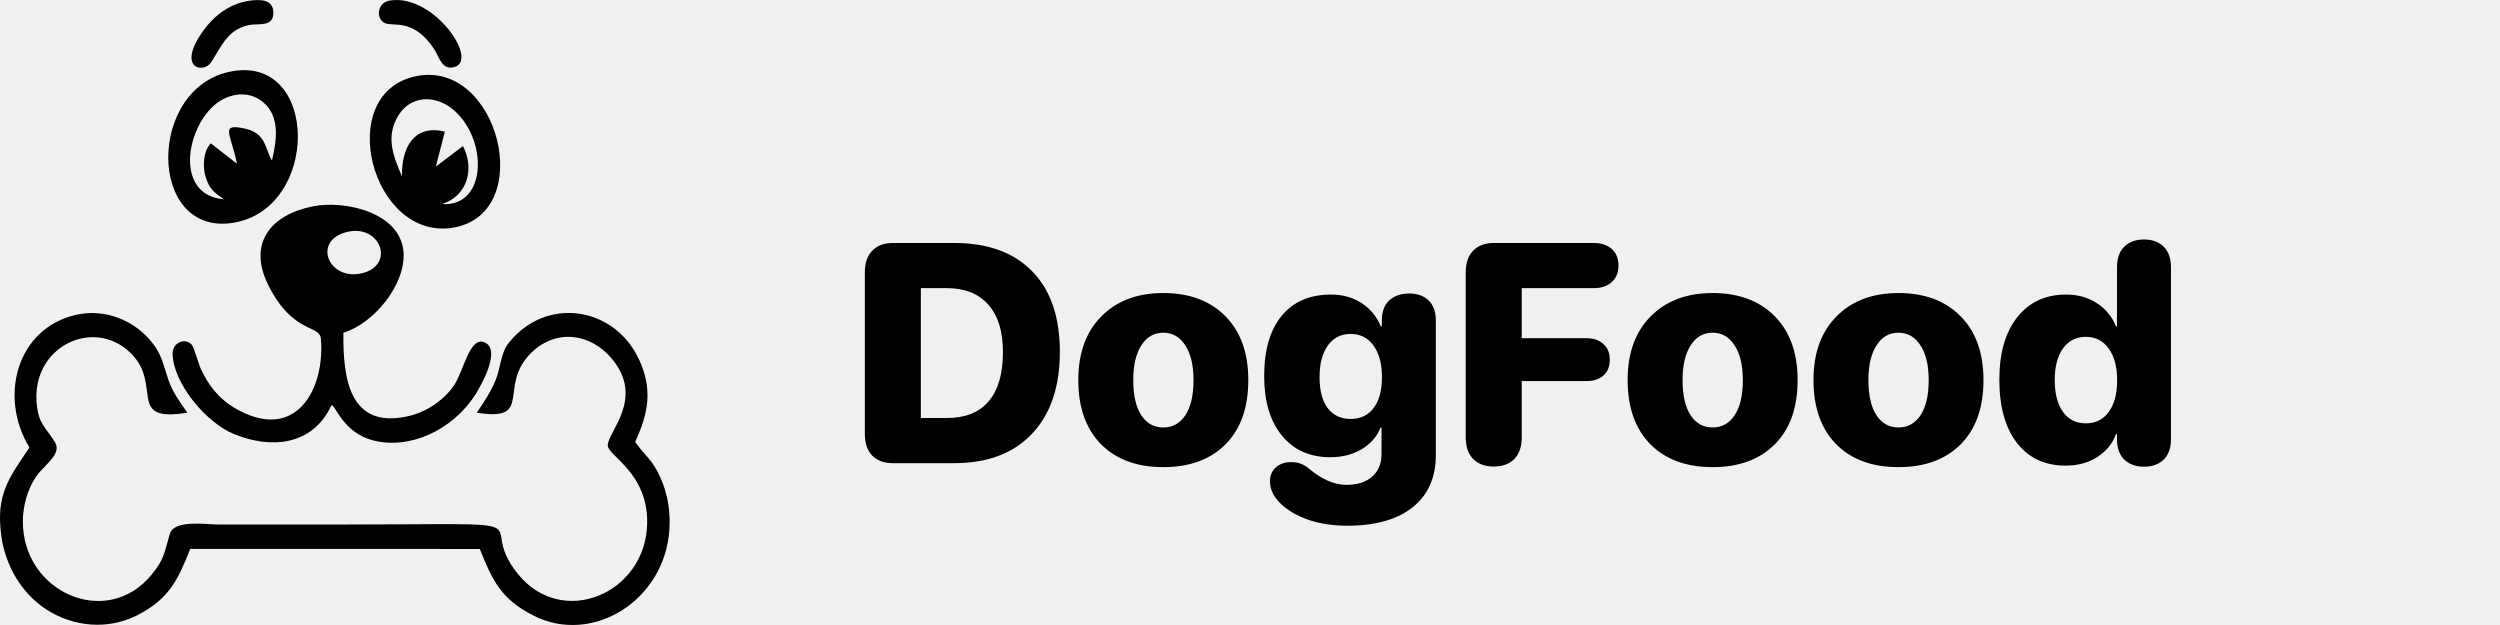
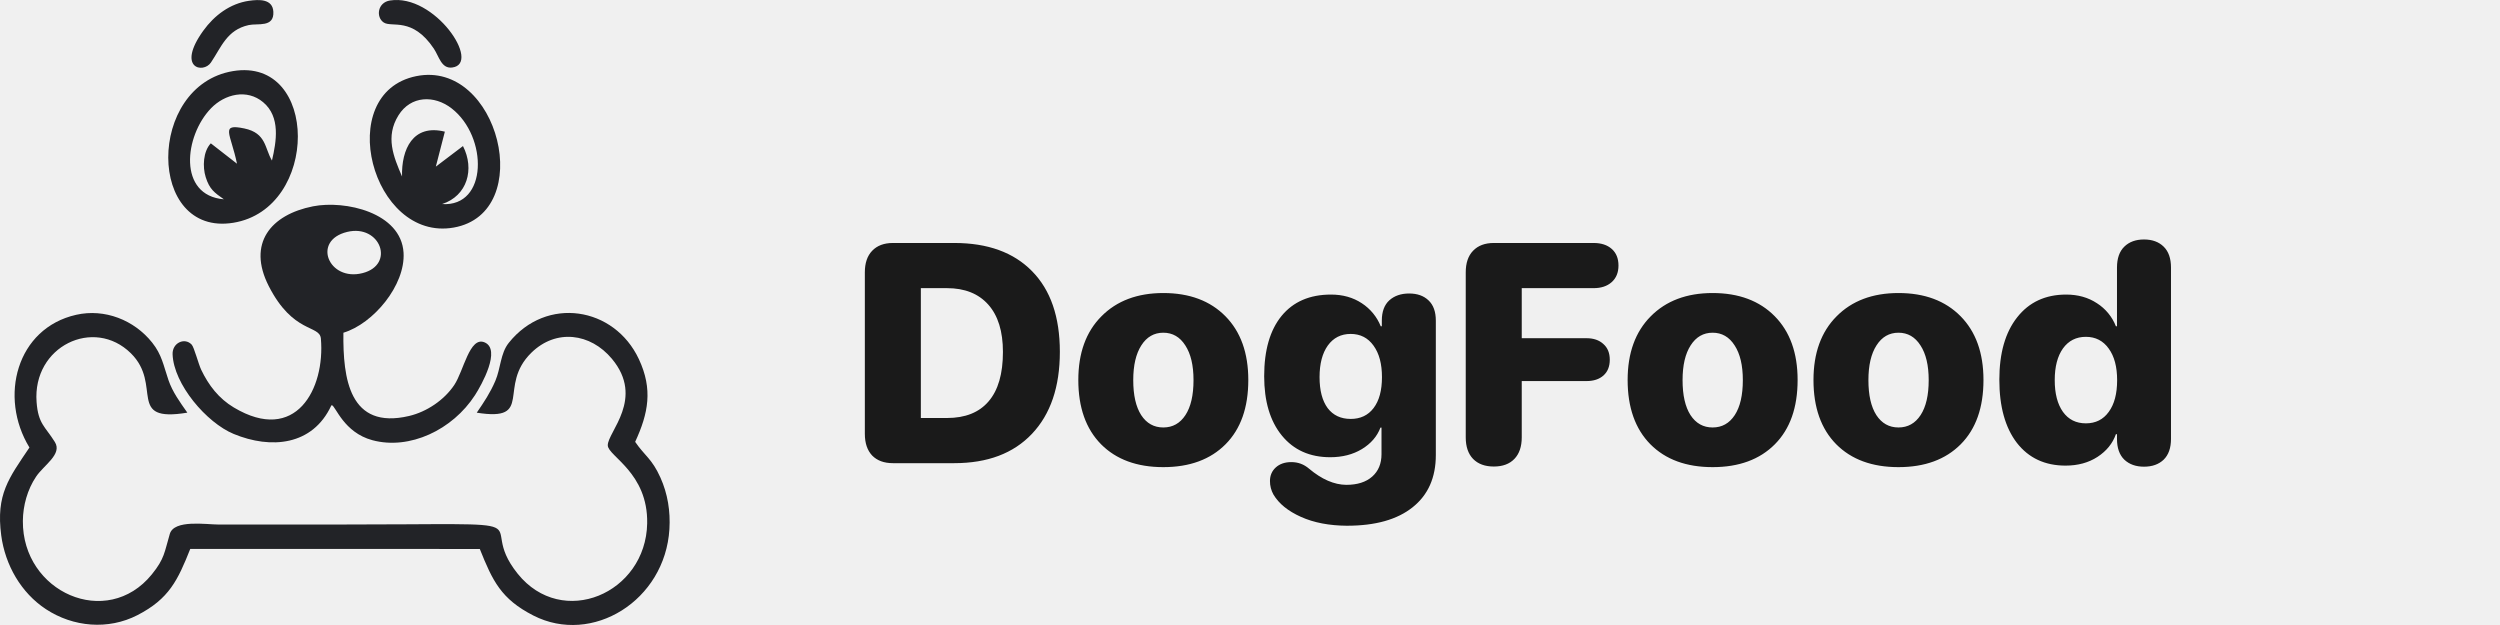
- <svg xmlns="http://www.w3.org/2000/svg" width="224" height="56" viewBox="0 0 224 56">
-   <g clip-path="url(#clip0_2408_2208)">
-     <path fill-rule="evenodd" clip-rule="evenodd" d="M2.638 40.097C0.798 42.837 -0.378 44.292 0.111 47.977C0.463 50.623 1.886 53.117 4.116 54.582C6.558 56.188 9.696 56.466 12.32 55.114C15.15 53.654 15.926 51.999 17.046 49.184L42.99 49.188C44.137 52.055 44.897 53.671 47.787 55.15C53.058 57.847 59.594 53.819 59.98 47.406C60.076 45.814 59.828 44.246 59.174 42.791C58.412 41.094 57.782 40.865 56.911 39.591C58.098 37.018 58.507 34.881 57.243 32.179C55.043 27.475 48.95 26.499 45.583 30.723C44.829 31.668 44.865 33.005 44.382 34.127C43.918 35.206 43.372 36.022 42.717 36.976C47.91 37.804 44.523 34.615 47.618 31.596C49.827 29.443 52.9 29.841 54.825 32.146C57.799 35.708 54.427 38.727 54.457 39.906C54.481 40.876 58.071 42.352 57.987 46.894C57.87 53.182 50.374 56.373 46.386 51.407C42.254 46.262 50.636 46.999 29.912 46.999H19.599C18.486 46.999 15.603 46.528 15.215 47.838C14.73 49.474 14.755 50.048 13.603 51.466C9.573 56.429 1.993 53.061 2.049 46.676C2.061 45.288 2.459 43.862 3.232 42.709C3.935 41.661 5.597 40.7 4.919 39.609C4.042 38.199 3.426 37.999 3.278 36.027C2.902 31.018 8.416 28.389 11.725 31.652C14.612 34.499 11.262 37.887 16.786 36.974C16.126 36.036 15.456 35.117 15.092 34.051C14.644 32.741 14.51 31.794 13.632 30.693C12.017 28.669 9.377 27.631 6.83 28.205C1.487 29.41 -0.13 35.565 2.638 40.097Z" />
-     <path fill-rule="evenodd" clip-rule="evenodd" d="M31.113 20.778C34.068 20.068 35.444 23.717 32.481 24.472C29.456 25.242 27.906 21.547 31.113 20.778ZM29.677 36.348L29.734 36.301C30.089 36.419 30.808 38.751 33.363 39.441C36.697 40.342 40.553 38.516 42.563 35.4C43.139 34.506 44.937 31.306 43.411 30.673C42.076 30.12 41.548 33.228 40.704 34.493C39.798 35.85 38.226 36.902 36.653 37.272C31.293 38.534 30.72 33.902 30.769 29.812C33.442 29.011 36.335 25.559 36.159 22.643C35.941 19.033 30.911 17.921 28.045 18.486C24.267 19.232 22.132 21.8 24.075 25.623C26.265 29.927 28.643 29.085 28.751 30.337C29.141 34.837 26.509 39.834 20.948 36.509C19.609 35.708 18.694 34.529 18.027 33.129C17.779 32.609 17.394 31.112 17.175 30.877C16.546 30.206 15.428 30.719 15.464 31.739C15.559 34.432 18.514 37.881 20.939 38.882C24.279 40.262 28.004 39.932 29.677 36.349V36.348ZM36.023 15.816C35.254 14.029 34.51 12.251 35.704 10.332C36.804 8.565 38.911 8.502 40.469 9.715C43.731 12.252 43.727 18.559 39.609 18.284C41.866 17.55 42.545 15.17 41.483 13.086L39.05 14.93L39.859 11.797C36.992 11.085 35.956 13.387 36.023 15.815V15.816ZM37.293 6.823C29.823 8.343 33.311 21.692 40.657 20.389C48.097 19.069 44.684 5.319 37.293 6.823ZM21.235 14.669L18.889 12.843C18.2 13.566 18.141 14.941 18.429 15.864C18.772 16.963 19.209 17.258 20.059 17.857C15.911 17.514 16.515 12.166 18.912 9.697C20.142 8.431 22.122 7.937 23.58 9.16C25.147 10.472 24.767 12.682 24.367 14.385C23.712 13.295 23.876 11.925 21.893 11.51C19.686 11.049 20.673 11.948 21.235 14.669ZM20.88 6.37C13.12 7.654 13.153 21.22 20.905 19.96C28.637 18.702 28.602 5.093 20.88 6.37ZM34.938 0.046C33.824 0.226 33.666 1.539 34.381 2.015C35.106 2.497 36.939 1.48 38.868 4.351C39.342 5.057 39.542 6.171 40.513 6.05C43.176 5.718 38.947 -0.6 34.938 0.046ZM22.32 0.07C20.606 0.317 19.2 1.382 18.208 2.76C15.788 6.129 18.213 6.62 18.899 5.602C19.836 4.212 20.33 2.677 22.283 2.247C23.093 2.069 24.565 2.493 24.493 1.057C24.433 -0.125 23.176 -0.053 22.319 0.071L22.32 0.07Z" />
-     <path d="M80.006 41.5C79.213 41.5 78.593 41.272 78.146 40.816C77.709 40.352 77.49 39.704 77.49 38.875V24.396C77.49 23.567 77.709 22.924 78.147 22.469C78.593 22.004 79.213 21.771 80.006 21.771H85.502C88.501 21.771 90.825 22.615 92.475 24.301C94.134 25.987 94.963 28.393 94.963 31.52C94.963 34.664 94.129 37.116 92.461 38.875C90.802 40.625 88.482 41.5 85.502 41.5H80.006ZM82.508 37.453H84.846C86.486 37.453 87.731 36.956 88.578 35.963C89.435 34.969 89.863 33.493 89.863 31.533C89.863 29.693 89.426 28.279 88.551 27.295C87.676 26.31 86.441 25.818 84.846 25.818H82.508V37.453ZM109.811 39.805C108.452 41.172 106.593 41.855 104.232 41.855C101.872 41.855 100.012 41.172 98.654 39.805C97.296 38.428 96.617 36.51 96.617 34.049C96.617 31.634 97.305 29.733 98.682 28.348C100.058 26.953 101.908 26.256 104.232 26.256C106.575 26.256 108.43 26.949 109.797 28.334C111.164 29.719 111.848 31.624 111.848 34.049C111.848 36.519 111.169 38.438 109.811 39.805ZM102.25 37.193C102.733 37.932 103.394 38.301 104.232 38.301C105.071 38.301 105.732 37.931 106.215 37.193C106.698 36.455 106.939 35.411 106.939 34.063C106.939 32.732 106.693 31.693 106.201 30.945C105.718 30.189 105.062 29.811 104.232 29.811C103.403 29.811 102.747 30.189 102.264 30.945C101.781 31.693 101.539 32.732 101.539 34.062C101.539 35.412 101.776 36.455 102.25 37.193ZM120.693 47.106C119.098 47.096 117.722 46.832 116.564 46.312C115.407 45.793 114.587 45.128 114.104 44.316C113.895 43.945 113.786 43.526 113.789 43.1C113.789 42.607 113.962 42.202 114.309 41.883C114.664 41.563 115.129 41.404 115.703 41.404C116.305 41.404 116.833 41.6 117.289 41.992C118.428 42.949 119.54 43.432 120.625 43.442C121.618 43.442 122.393 43.195 122.949 42.703C123.505 42.211 123.783 41.541 123.783 40.693V38.315H123.688C123.387 39.107 122.831 39.75 122.02 40.242C121.217 40.725 120.274 40.967 119.189 40.967C117.357 40.967 115.913 40.32 114.855 39.025C113.798 37.731 113.27 35.958 113.27 33.707C113.27 31.383 113.789 29.583 114.828 28.307C115.876 27.031 117.353 26.393 119.258 26.393C120.315 26.393 121.236 26.653 122.02 27.172C122.784 27.669 123.376 28.39 123.715 29.236H123.811V28.73C123.811 27.928 124.034 27.322 124.48 26.912C124.936 26.502 125.529 26.297 126.258 26.297C126.987 26.297 127.566 26.502 127.994 26.912C128.432 27.322 128.65 27.928 128.65 28.731V40.775C128.65 42.79 127.958 44.348 126.572 45.451C125.196 46.554 123.236 47.105 120.693 47.105V47.106ZM121.021 37.536C121.896 37.536 122.58 37.212 123.072 36.565C123.574 35.908 123.824 34.983 123.824 33.789C123.824 32.604 123.574 31.665 123.072 30.973C122.571 30.271 121.887 29.92 121.021 29.92C120.156 29.92 119.472 30.266 118.971 30.959C118.479 31.652 118.232 32.595 118.232 33.789C118.232 34.983 118.474 35.909 118.957 36.565C119.449 37.212 120.137 37.535 121.021 37.535V37.536ZM135.691 41.117C135.254 41.573 134.639 41.801 133.846 41.801C133.053 41.801 132.433 41.573 131.986 41.117C131.549 40.661 131.33 40.019 131.33 39.19V24.397C131.33 23.567 131.549 22.924 131.986 22.469C132.433 22.004 133.053 21.771 133.846 21.771H142.787C143.471 21.771 144.013 21.949 144.414 22.305C144.815 22.66 145.016 23.157 145.016 23.795C145.016 24.424 144.811 24.921 144.4 25.285C143.999 25.641 143.462 25.818 142.787 25.818H136.348V30.303H142.145C142.783 30.303 143.288 30.476 143.662 30.823C144.045 31.16 144.236 31.629 144.236 32.23C144.236 32.832 144.049 33.301 143.676 33.639C143.302 33.976 142.792 34.144 142.145 34.144H136.348V39.19C136.348 40.019 136.129 40.661 135.691 41.117ZM159.029 39.805C157.671 41.172 155.812 41.855 153.451 41.855C151.09 41.855 149.231 41.172 147.873 39.805C146.515 38.428 145.836 36.51 145.836 34.049C145.836 31.634 146.524 29.733 147.9 28.348C149.277 26.953 151.127 26.256 153.451 26.256C155.794 26.256 157.648 26.949 159.016 28.334C160.383 29.719 161.066 31.624 161.066 34.049C161.066 36.519 160.387 38.438 159.029 39.805ZM151.469 37.193C151.952 37.932 152.613 38.301 153.451 38.301C154.29 38.301 154.951 37.931 155.434 37.193C155.917 36.455 156.158 35.411 156.158 34.063C156.158 32.732 155.912 31.693 155.42 30.945C154.937 30.189 154.281 29.811 153.451 29.811C152.622 29.811 151.965 30.189 151.482 30.945C150.999 31.693 150.758 32.732 150.758 34.062C150.758 35.412 150.995 36.455 151.469 37.193ZM175.682 39.805C174.324 41.172 172.464 41.855 170.104 41.855C167.743 41.855 165.883 41.172 164.525 39.805C163.167 38.428 162.488 36.51 162.488 34.049C162.488 31.634 163.176 29.733 164.553 28.348C165.929 26.953 167.779 26.256 170.104 26.256C172.446 26.256 174.301 26.949 175.668 28.334C177.035 29.719 177.719 31.624 177.719 34.049C177.719 36.519 177.04 38.438 175.682 39.805ZM168.121 37.193C168.604 37.932 169.265 38.301 170.104 38.301C170.942 38.301 171.603 37.931 172.086 37.193C172.569 36.455 172.811 35.411 172.811 34.063C172.811 32.732 172.564 31.693 172.072 30.945C171.589 30.189 170.933 29.811 170.104 29.811C169.274 29.811 168.618 30.189 168.135 30.945C167.652 31.693 167.41 32.732 167.41 34.062C167.41 35.412 167.647 36.455 168.121 37.193ZM185.074 41.719C183.224 41.719 181.77 41.039 180.713 39.682C179.665 38.315 179.141 36.428 179.141 34.022C179.141 31.642 179.674 29.779 180.74 28.43C181.807 27.072 183.27 26.393 185.129 26.393C186.186 26.393 187.107 26.653 187.891 27.172C188.661 27.663 189.254 28.386 189.586 29.236H189.682V23.973C189.682 23.153 189.9 22.528 190.338 22.1C190.775 21.671 191.363 21.457 192.102 21.457C192.84 21.457 193.428 21.671 193.865 22.1C194.303 22.528 194.521 23.152 194.521 23.973V39.326C194.521 40.137 194.303 40.757 193.865 41.186C193.428 41.605 192.84 41.815 192.102 41.815C191.372 41.815 190.785 41.605 190.338 41.185C189.9 40.757 189.682 40.137 189.682 39.326V38.902H189.586C189.294 39.732 188.743 40.411 187.932 40.94C187.13 41.459 186.177 41.719 185.074 41.719ZM184.842 36.906C185.334 37.59 186.018 37.932 186.893 37.932C187.768 37.932 188.451 37.59 188.943 36.906C189.445 36.223 189.695 35.275 189.695 34.063C189.695 32.868 189.445 31.925 188.943 31.233C188.442 30.531 187.758 30.18 186.893 30.18C186.027 30.18 185.343 30.526 184.842 31.219C184.35 31.911 184.104 32.859 184.104 34.062C184.104 35.266 184.35 36.214 184.842 36.906Z" />
+ <svg xmlns="http://www.w3.org/2000/svg" width="224" height="56" viewBox="0 0 224 56" fill="none">
+   <g clip-path="url(#clip0_2385_2208)">
+     <path fill-rule="evenodd" clip-rule="evenodd" d="M2.638 40.097C0.798 42.837 -0.378 44.292 0.111 47.977C0.463 50.623 1.886 53.117 4.116 54.582C6.558 56.188 9.696 56.466 12.32 55.114C15.15 53.654 15.926 51.999 17.046 49.184L42.99 49.188C44.137 52.055 44.897 53.671 47.787 55.15C53.058 57.847 59.594 53.819 59.98 47.406C60.076 45.814 59.828 44.246 59.174 42.791C58.412 41.094 57.782 40.865 56.911 39.591C58.098 37.018 58.507 34.881 57.243 32.179C55.043 27.475 48.95 26.499 45.583 30.723C44.829 31.668 44.865 33.005 44.382 34.127C43.918 35.206 43.372 36.022 42.717 36.976C47.91 37.804 44.523 34.615 47.618 31.596C49.827 29.443 52.9 29.841 54.825 32.146C57.799 35.708 54.427 38.727 54.457 39.906C54.481 40.876 58.071 42.352 57.987 46.894C57.87 53.182 50.374 56.373 46.386 51.407C42.254 46.262 50.636 46.999 29.912 46.999H19.599C18.486 46.999 15.603 46.528 15.215 47.838C14.73 49.474 14.755 50.048 13.603 51.466C9.573 56.429 1.993 53.061 2.049 46.676C2.061 45.288 2.459 43.862 3.232 42.709C3.935 41.661 5.597 40.7 4.919 39.609C4.042 38.199 3.426 37.999 3.278 36.027C2.902 31.018 8.416 28.389 11.725 31.652C14.612 34.499 11.262 37.887 16.786 36.974C16.126 36.036 15.456 35.117 15.092 34.051C14.644 32.741 14.51 31.794 13.632 30.693C12.017 28.669 9.377 27.631 6.83 28.205C1.487 29.41 -0.13 35.565 2.638 40.097Z" fill="#222327" />
+     <path fill-rule="evenodd" clip-rule="evenodd" d="M31.113 20.778C34.068 20.068 35.444 23.717 32.481 24.472C29.456 25.242 27.906 21.547 31.113 20.778ZM29.677 36.348L29.734 36.301C30.089 36.419 30.808 38.751 33.363 39.441C36.697 40.342 40.553 38.516 42.563 35.4C43.139 34.506 44.937 31.306 43.411 30.673C42.076 30.12 41.548 33.228 40.704 34.493C39.798 35.85 38.226 36.902 36.653 37.272C31.293 38.534 30.72 33.902 30.769 29.812C33.442 29.011 36.335 25.559 36.159 22.643C35.941 19.033 30.911 17.921 28.045 18.486C24.267 19.232 22.132 21.8 24.075 25.623C26.265 29.927 28.643 29.085 28.751 30.337C29.141 34.837 26.509 39.834 20.948 36.509C19.609 35.708 18.694 34.529 18.027 33.129C17.779 32.609 17.394 31.112 17.175 30.877C16.546 30.206 15.428 30.719 15.464 31.739C15.559 34.432 18.514 37.881 20.939 38.882C24.279 40.262 28.004 39.932 29.677 36.349V36.348ZM36.023 15.816C35.254 14.029 34.51 12.251 35.704 10.332C36.804 8.565 38.911 8.502 40.469 9.715C43.731 12.252 43.727 18.559 39.609 18.284C41.866 17.55 42.545 15.17 41.483 13.086L39.05 14.93L39.859 11.797C36.992 11.085 35.956 13.387 36.023 15.815V15.816ZM37.293 6.823C29.823 8.343 33.311 21.692 40.657 20.389C48.097 19.069 44.684 5.319 37.293 6.823ZM21.235 14.669L18.889 12.843C18.2 13.566 18.141 14.941 18.429 15.864C18.772 16.963 19.209 17.258 20.059 17.857C15.911 17.514 16.515 12.166 18.912 9.697C20.142 8.431 22.122 7.937 23.58 9.16C25.147 10.472 24.767 12.682 24.367 14.385C23.712 13.295 23.876 11.925 21.893 11.51C19.686 11.049 20.673 11.948 21.235 14.669ZM20.88 6.37C13.12 7.654 13.153 21.22 20.905 19.96C28.637 18.702 28.602 5.093 20.88 6.37ZM34.938 0.046C33.824 0.226 33.666 1.539 34.381 2.015C35.106 2.497 36.939 1.48 38.868 4.351C39.342 5.057 39.542 6.171 40.513 6.05C43.176 5.718 38.947 -0.6 34.938 0.046ZM22.32 0.07C20.606 0.317 19.2 1.382 18.208 2.76C15.788 6.129 18.213 6.62 18.899 5.602C19.836 4.212 20.33 2.677 22.283 2.247C23.093 2.069 24.565 2.493 24.493 1.057C24.433 -0.125 23.176 -0.053 22.319 0.071L22.32 0.07Z" fill="#222327" />
+     <path d="M80.006 41.5C79.213 41.5 78.593 41.272 78.146 40.816C77.709 40.352 77.49 39.704 77.49 38.875V24.396C77.49 23.567 77.709 22.924 78.147 22.469C78.593 22.004 79.213 21.771 80.006 21.771H85.502C88.501 21.771 90.825 22.615 92.475 24.301C94.134 25.987 94.963 28.393 94.963 31.52C94.963 34.664 94.129 37.116 92.461 38.875C90.802 40.625 88.482 41.5 85.502 41.5H80.006ZM82.508 37.453H84.846C86.486 37.453 87.731 36.956 88.578 35.963C89.435 34.969 89.863 33.493 89.863 31.533C89.863 29.693 89.426 28.279 88.551 27.295C87.676 26.31 86.441 25.818 84.846 25.818H82.508V37.453ZM109.811 39.805C108.452 41.172 106.593 41.855 104.232 41.855C101.872 41.855 100.012 41.172 98.654 39.805C97.296 38.428 96.617 36.51 96.617 34.049C96.617 31.634 97.305 29.733 98.682 28.348C100.058 26.953 101.908 26.256 104.232 26.256C106.575 26.256 108.43 26.949 109.797 28.334C111.164 29.719 111.848 31.624 111.848 34.049C111.848 36.519 111.169 38.438 109.811 39.805ZM102.25 37.193C102.733 37.932 103.394 38.301 104.232 38.301C105.071 38.301 105.732 37.931 106.215 37.193C106.698 36.455 106.939 35.411 106.939 34.063C106.939 32.732 106.693 31.693 106.201 30.945C105.718 30.189 105.062 29.811 104.232 29.811C103.403 29.811 102.747 30.189 102.264 30.945C101.781 31.693 101.539 32.732 101.539 34.062C101.539 35.412 101.776 36.455 102.25 37.193ZM120.693 47.106C119.098 47.096 117.722 46.832 116.564 46.312C115.407 45.793 114.587 45.128 114.104 44.316C113.895 43.945 113.786 43.526 113.789 43.1C113.789 42.607 113.962 42.202 114.309 41.883C114.664 41.563 115.129 41.404 115.703 41.404C116.305 41.404 116.833 41.6 117.289 41.992C118.428 42.949 119.54 43.432 120.625 43.442C121.618 43.442 122.393 43.195 122.949 42.703C123.505 42.211 123.783 41.541 123.783 40.693V38.315H123.688C123.387 39.107 122.831 39.75 122.02 40.242C121.217 40.725 120.274 40.967 119.189 40.967C117.357 40.967 115.913 40.32 114.855 39.025C113.798 37.731 113.27 35.958 113.27 33.707C113.27 31.383 113.789 29.583 114.828 28.307C115.876 27.031 117.353 26.393 119.258 26.393C120.315 26.393 121.236 26.653 122.02 27.172C122.784 27.669 123.376 28.39 123.715 29.236H123.811V28.73C123.811 27.928 124.034 27.322 124.48 26.912C124.936 26.502 125.529 26.297 126.258 26.297C126.987 26.297 127.566 26.502 127.994 26.912C128.432 27.322 128.65 27.928 128.65 28.731V40.775C128.65 42.79 127.958 44.348 126.572 45.451C125.196 46.554 123.236 47.105 120.693 47.105V47.106ZM121.021 37.536C121.896 37.536 122.58 37.212 123.072 36.565C123.574 35.908 123.824 34.983 123.824 33.789C123.824 32.604 123.574 31.665 123.072 30.973C122.571 30.271 121.887 29.92 121.021 29.92C120.156 29.92 119.472 30.266 118.971 30.959C118.479 31.652 118.232 32.595 118.232 33.789C118.232 34.983 118.474 35.909 118.957 36.565C119.449 37.212 120.137 37.535 121.021 37.535V37.536ZM135.691 41.117C135.254 41.573 134.639 41.801 133.846 41.801C133.053 41.801 132.433 41.573 131.986 41.117C131.549 40.661 131.33 40.019 131.33 39.19V24.397C131.33 23.567 131.549 22.924 131.986 22.469C132.433 22.004 133.053 21.771 133.846 21.771H142.787C143.471 21.771 144.013 21.949 144.414 22.305C144.815 22.66 145.016 23.157 145.016 23.795C145.016 24.424 144.811 24.921 144.4 25.285C143.999 25.641 143.462 25.818 142.787 25.818H136.348V30.303H142.145C142.783 30.303 143.288 30.476 143.662 30.823C144.045 31.16 144.236 31.629 144.236 32.23C144.236 32.832 144.049 33.301 143.676 33.639C143.302 33.976 142.792 34.144 142.145 34.144H136.348V39.19C136.348 40.019 136.129 40.661 135.691 41.117ZM159.029 39.805C157.671 41.172 155.812 41.855 153.451 41.855C151.09 41.855 149.231 41.172 147.873 39.805C146.515 38.428 145.836 36.51 145.836 34.049C145.836 31.634 146.524 29.733 147.9 28.348C149.277 26.953 151.127 26.256 153.451 26.256C155.794 26.256 157.648 26.949 159.016 28.334C160.383 29.719 161.066 31.624 161.066 34.049C161.066 36.519 160.387 38.438 159.029 39.805ZM151.469 37.193C151.952 37.932 152.613 38.301 153.451 38.301C154.29 38.301 154.951 37.931 155.434 37.193C155.917 36.455 156.158 35.411 156.158 34.063C156.158 32.732 155.912 31.693 155.42 30.945C154.937 30.189 154.281 29.811 153.451 29.811C152.622 29.811 151.965 30.189 151.482 30.945C150.999 31.693 150.758 32.732 150.758 34.062C150.758 35.412 150.995 36.455 151.469 37.193ZM175.682 39.805C174.324 41.172 172.464 41.855 170.104 41.855C167.743 41.855 165.883 41.172 164.525 39.805C163.167 38.428 162.488 36.51 162.488 34.049C162.488 31.634 163.176 29.733 164.553 28.348C165.929 26.953 167.779 26.256 170.104 26.256C172.446 26.256 174.301 26.949 175.668 28.334C177.035 29.719 177.719 31.624 177.719 34.049C177.719 36.519 177.04 38.438 175.682 39.805ZM168.121 37.193C168.604 37.932 169.265 38.301 170.104 38.301C170.942 38.301 171.603 37.931 172.086 37.193C172.569 36.455 172.811 35.411 172.811 34.063C172.811 32.732 172.564 31.693 172.072 30.945C171.589 30.189 170.933 29.811 170.104 29.811C169.274 29.811 168.618 30.189 168.135 30.945C167.652 31.693 167.41 32.732 167.41 34.062C167.41 35.412 167.647 36.455 168.121 37.193ZM185.074 41.719C183.224 41.719 181.77 41.039 180.713 39.682C179.665 38.315 179.141 36.428 179.141 34.022C179.141 31.642 179.674 29.779 180.74 28.43C181.807 27.072 183.27 26.393 185.129 26.393C186.186 26.393 187.107 26.653 187.891 27.172C188.661 27.663 189.254 28.386 189.586 29.236H189.682V23.973C189.682 23.153 189.9 22.528 190.338 22.1C190.775 21.671 191.363 21.457 192.102 21.457C192.84 21.457 193.428 21.671 193.865 22.1C194.303 22.528 194.521 23.152 194.521 23.973V39.326C194.521 40.137 194.303 40.757 193.865 41.186C193.428 41.605 192.84 41.815 192.102 41.815C191.372 41.815 190.785 41.605 190.338 41.185C189.9 40.757 189.682 40.137 189.682 39.326V38.902H189.586C189.294 39.732 188.743 40.411 187.932 40.94C187.13 41.459 186.177 41.719 185.074 41.719ZM184.842 36.906C185.334 37.59 186.018 37.932 186.893 37.932C187.768 37.932 188.451 37.59 188.943 36.906C189.445 36.223 189.695 35.275 189.695 34.063C189.695 32.868 189.445 31.925 188.943 31.233C188.442 30.531 187.758 30.18 186.893 30.18C186.027 30.18 185.343 30.526 184.842 31.219C184.35 31.911 184.104 32.859 184.104 34.062C184.104 35.266 184.35 36.214 184.842 36.906Z" fill="#1A1A1A" />
  </g>
  <defs>
-     <clipPath id="clip0_2408_2208">
-       <rect width="224" height="56" />
+     <clipPath id="clip0_2385_2208">
+       <rect width="224" height="56" fill="white" />
    </clipPath>
  </defs>
</svg>
